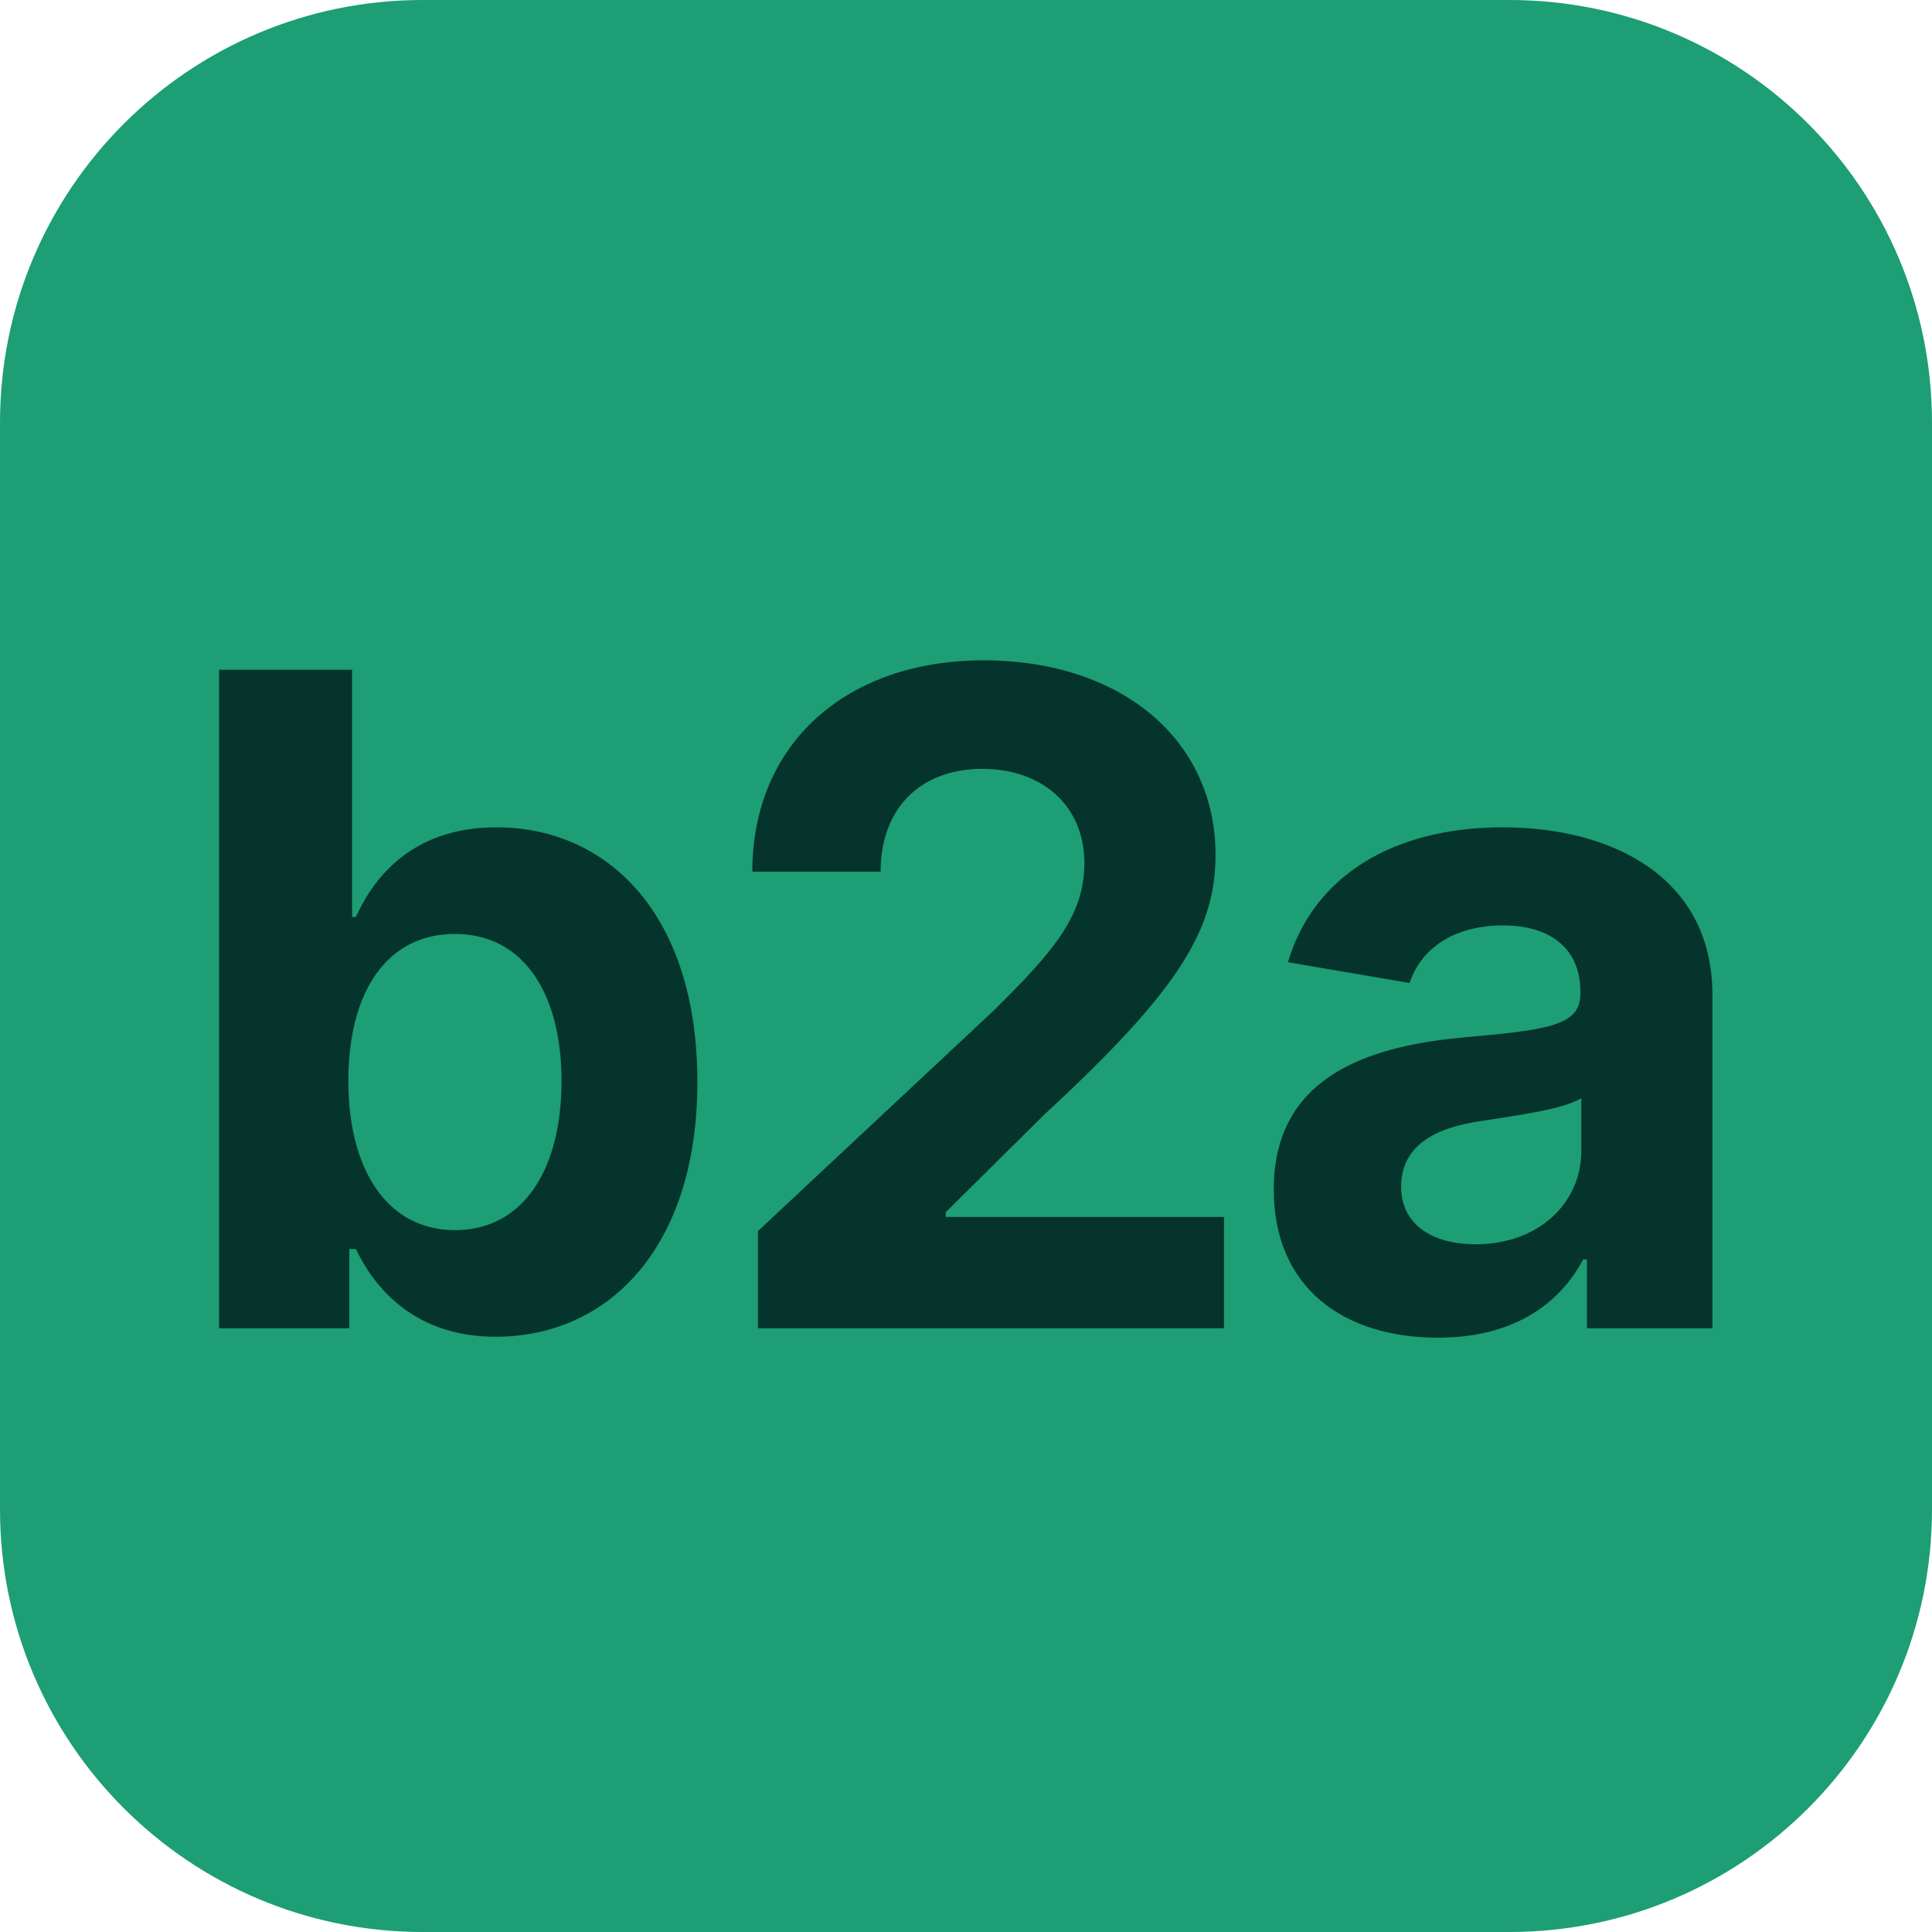
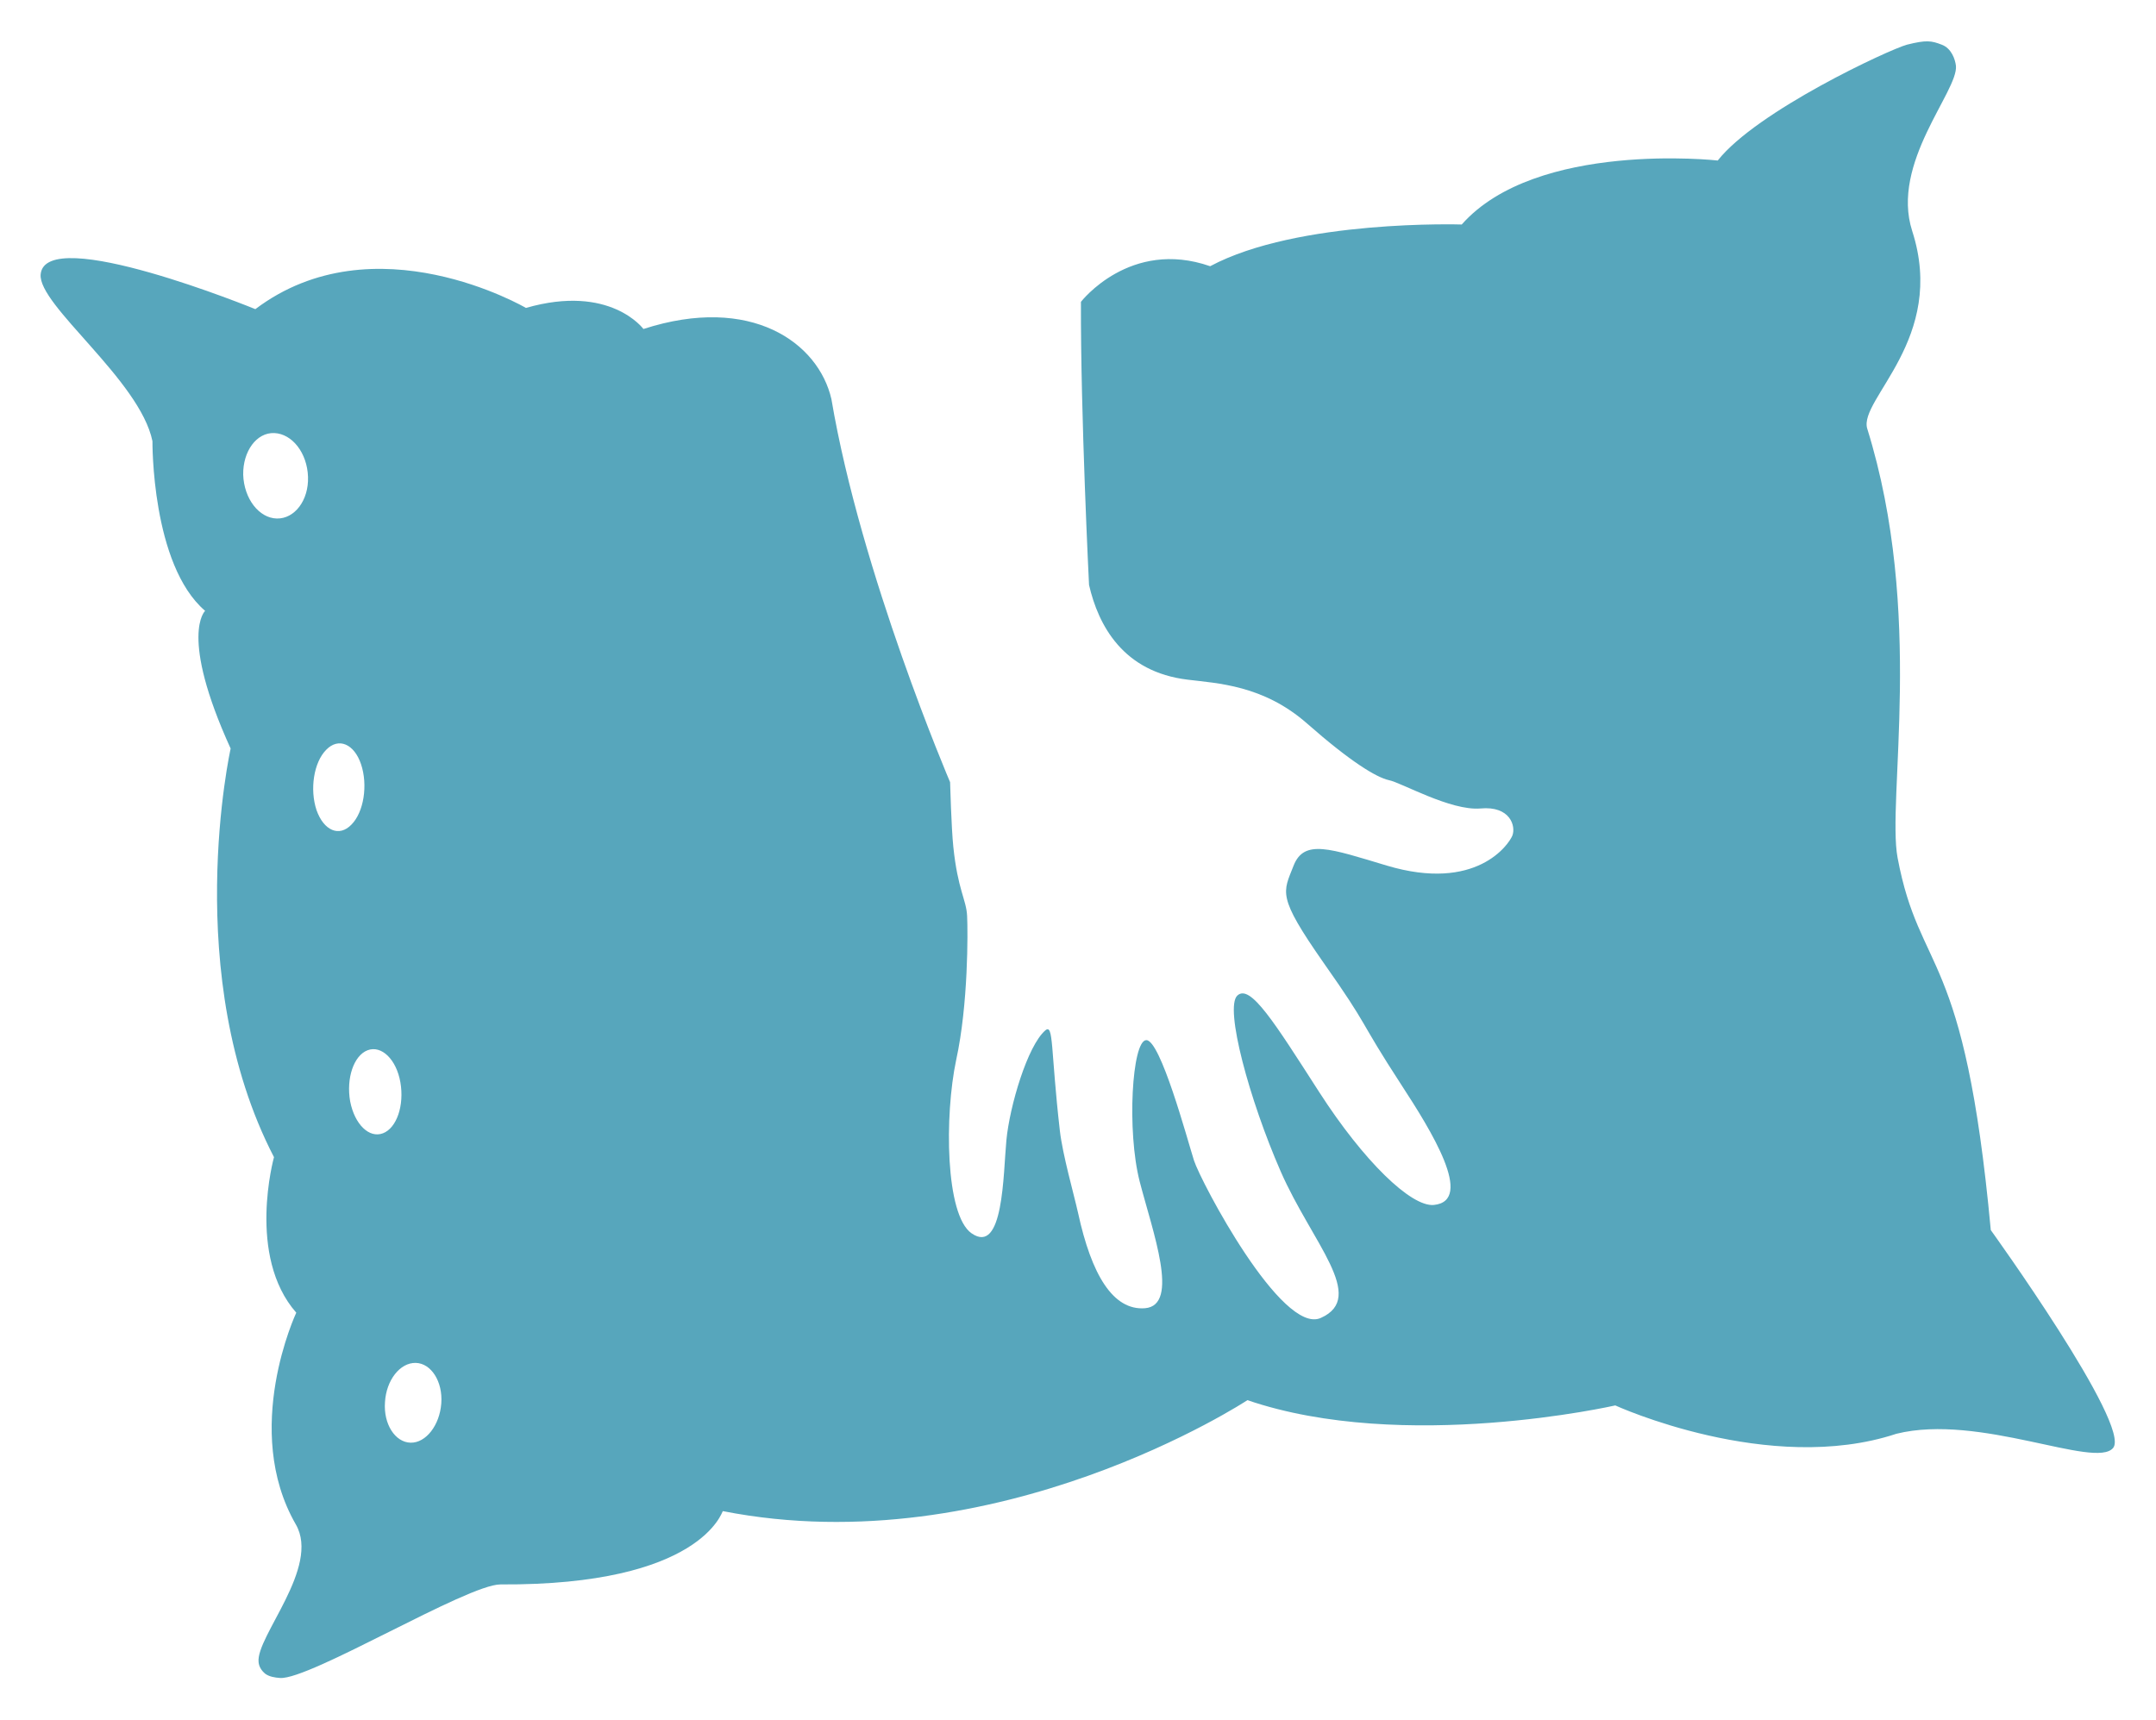
- <svg xmlns="http://www.w3.org/2000/svg" viewBox="0 0 32 32" width="32" height="32">
-   <rect width="32" height="32" rx="7" fill="#1D9E75" />
-   <text x="16" y="22" font-family="system-ui, -apple-system, 'Segoe UI', sans-serif" font-size="15" font-weight="700" fill="#04342C" text-anchor="middle" letter-spacing="-0.5">b2a</text>
+ <svg xmlns="http://www.w3.org/2000/svg" version="1.1" id="Livello_1" viewBox="-10.235 -10.235 532.220 424.570" style="enable-background:new 0 0 512 404.1;" xml:space="preserve">
+   <style type="text/css">
+ 	.st0{fill:#57A6BC;}
+ </style>
+   <g>
+     <path class="st0" d="M481.2,293.5c-6.5-70.3-17.5-62.7-23-91.9c-2.7-14.3,6.7-60.4-7.5-106c-2.2-7.2,19.7-22.2,11.1-48.8   C456.4,30,473.2,12.3,472.6,6c-0.2-1.6-1.1-4.3-3.5-5.2c-2.6-1-3.8-1.2-8.6,0c-4.4,1.2-37.1,16.4-46.7,28.6c0,0-44.8-5-63.2,15.8   c0,0-40.4-1.3-62.1,10.3c-19.8-6.9-31.9,8.8-31.9,8.8c-0.1,27.9,2,69.9,2,69.9c2.3,10,8.4,21.5,24.4,23.4   c7.2,0.9,18.6,1.3,29.4,10.8c10.8,9.5,17.1,13.3,20.2,14c3.1,0.6,15.2,7.6,22.6,7c7.4-0.7,8.8,4.4,7.9,6.7c-0.9,2.2-8.9,14-31,7.4   c-14-4.2-20.4-6.6-23,0c-2.6,6.7-4.2,7.4,7.4,24c11.7,16.6,8.1,13.1,19.3,30.3c7.1,10.9,18.1,28.5,7.9,29.5   c-5.6,0.5-17.3-10.8-28.3-27.9c-11-17.1-17-26.8-20.2-23.8c-3.2,3,3,25.8,10.7,43.4c7.7,17.6,21.4,31.1,9.9,36.2   c-9.6,4.3-29.6-33.6-31.3-38.9c-1.7-5.4-8.3-29.9-11.8-29.7c-3.5,0.2-4.8,22.4-1.6,34.9c3.2,12.4,10,30.6,1.3,31.3   c-7.9,0.6-13.2-8.3-16.5-23.5c-1.1-4.9-3.8-14.3-4.5-20.3c-2.3-20.1-1.5-26.6-3.6-24.8c-4.4,3.8-8.8,18.7-9.6,27.1   c-0.8,8.4-0.7,28.5-8.6,23c-6.5-4.5-6.7-29.1-3.8-42.8c3-13.7,2.9-31.7,2.7-35.6c-0.2-4-2.3-6.4-3.4-17c-0.5-4.8-0.8-16-0.8-16   s-22-51.4-29.3-94.6c-3.2-13.9-19.8-25.9-46.4-17.3c0,0-8.2-11.2-29-5.2c0,0-37.4-21.9-66.8,0.3c0,0-51.8-21.2-53-8.6   c-0.7,7.6,24.5,26.1,27.6,41.2c0,0-0.3,30.5,13,41.9c0,0-6.5,5.9,6.3,34c0,0-12.5,56.1,10.7,100.9c0,0-6.8,24.4,5.5,38.4   c0,0-13.6,28.9-0.1,52.3c6.1,10.6-9.9,27.7-9.2,34c0.1,1.1,0.7,2.1,1.7,2.9c1,0.7,2.3,0.9,3.6,1c7.3,0.5,46.2-23.1,54.4-23.1   c49.7,0.3,54.7-18.1,54.9-18.1c67.7,13.3,129.5-27.4,129.5-27.4c38.6,13.2,90.8,1.3,90.8,1.3s38,17.4,69.4,7   c20.5-5.1,49.1,8.8,53.5,3.5C516,341.8,481.2,293.5,481.2,293.5z M58.1,117.8c-4.4-0.1-8.1-4.9-8.3-10.8   c-0.1-5.8,3.3-10.5,7.7-10.3s8.1,4.9,8.3,10.8C66,113.3,62.5,117.9,58.1,117.8z M67.9,189.8c-1.7-5.1-0.7-11.8,2.4-14.9   c3-3.1,6.9-1.5,8.6,3.6c1.7,5.1,0.7,11.8-2.4,14.9C73.5,196.5,69.7,194.9,67.9,189.8z M76.2,261.7c-1-5.7,0.9-11.3,4.3-12.6   c3.4-1.3,7.1,2.2,8.1,7.9c1,5.7-0.9,11.3-4.3,12.6C80.9,270.9,77.3,267.4,76.2,261.7z M91.1,346c-3.8-0.1-6.7-4.6-6.3-10   c0.3-5.4,3.7-9.8,7.6-9.7c3.8,0.1,6.7,4.6,6.3,10C98.3,341.7,94.9,346.1,91.1,346z" />
+   </g>
</svg>
